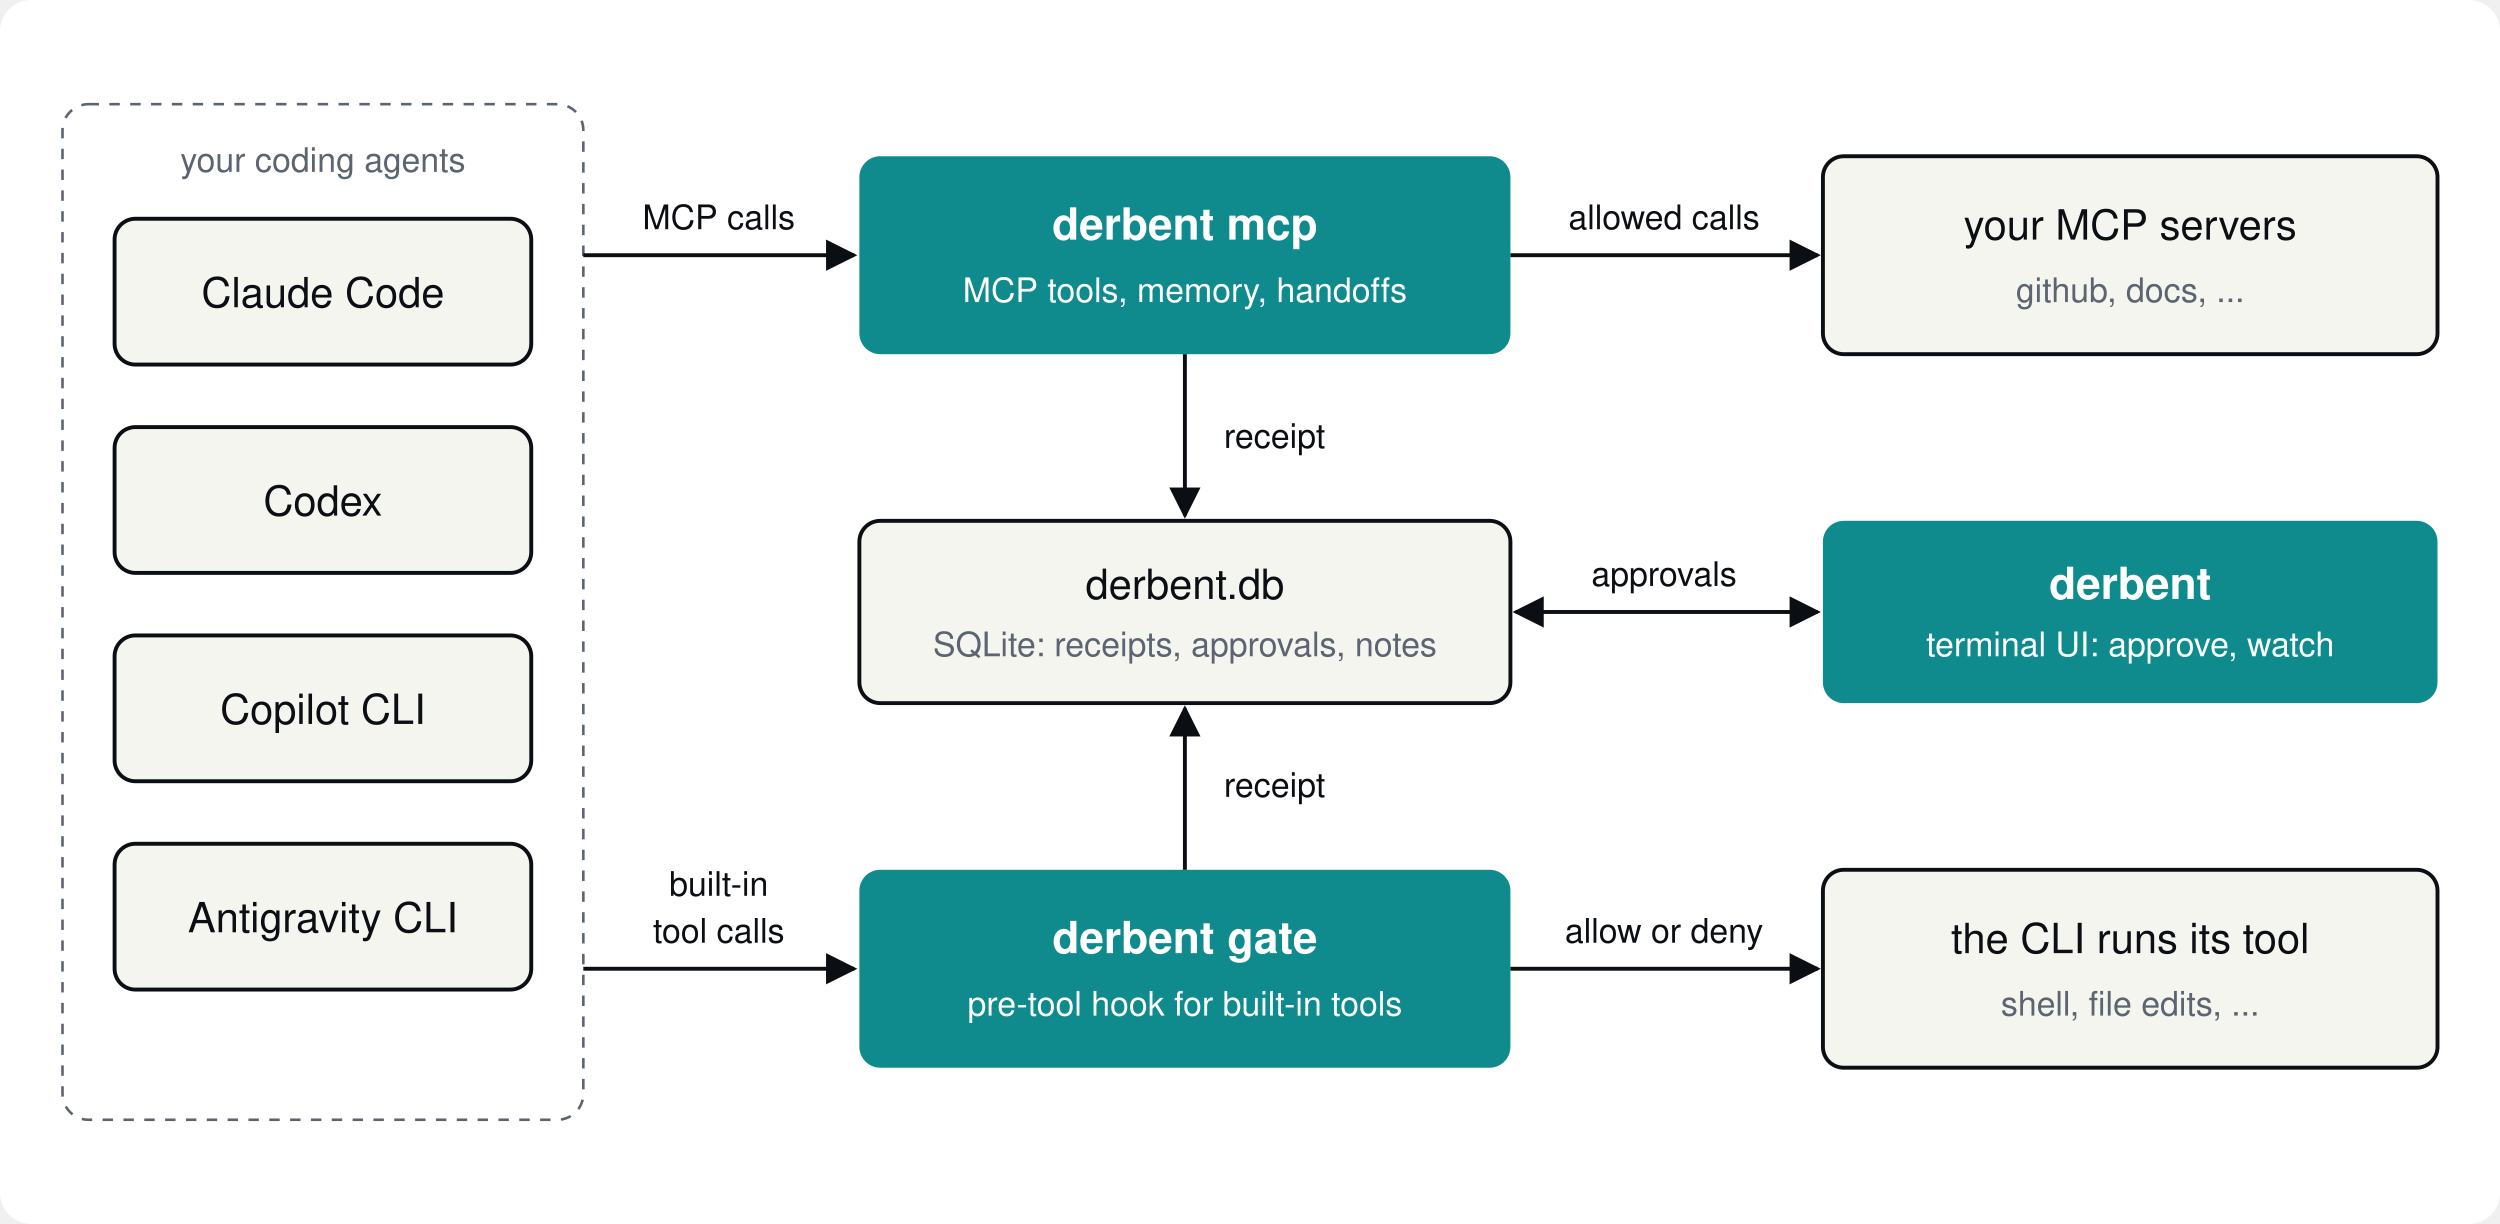
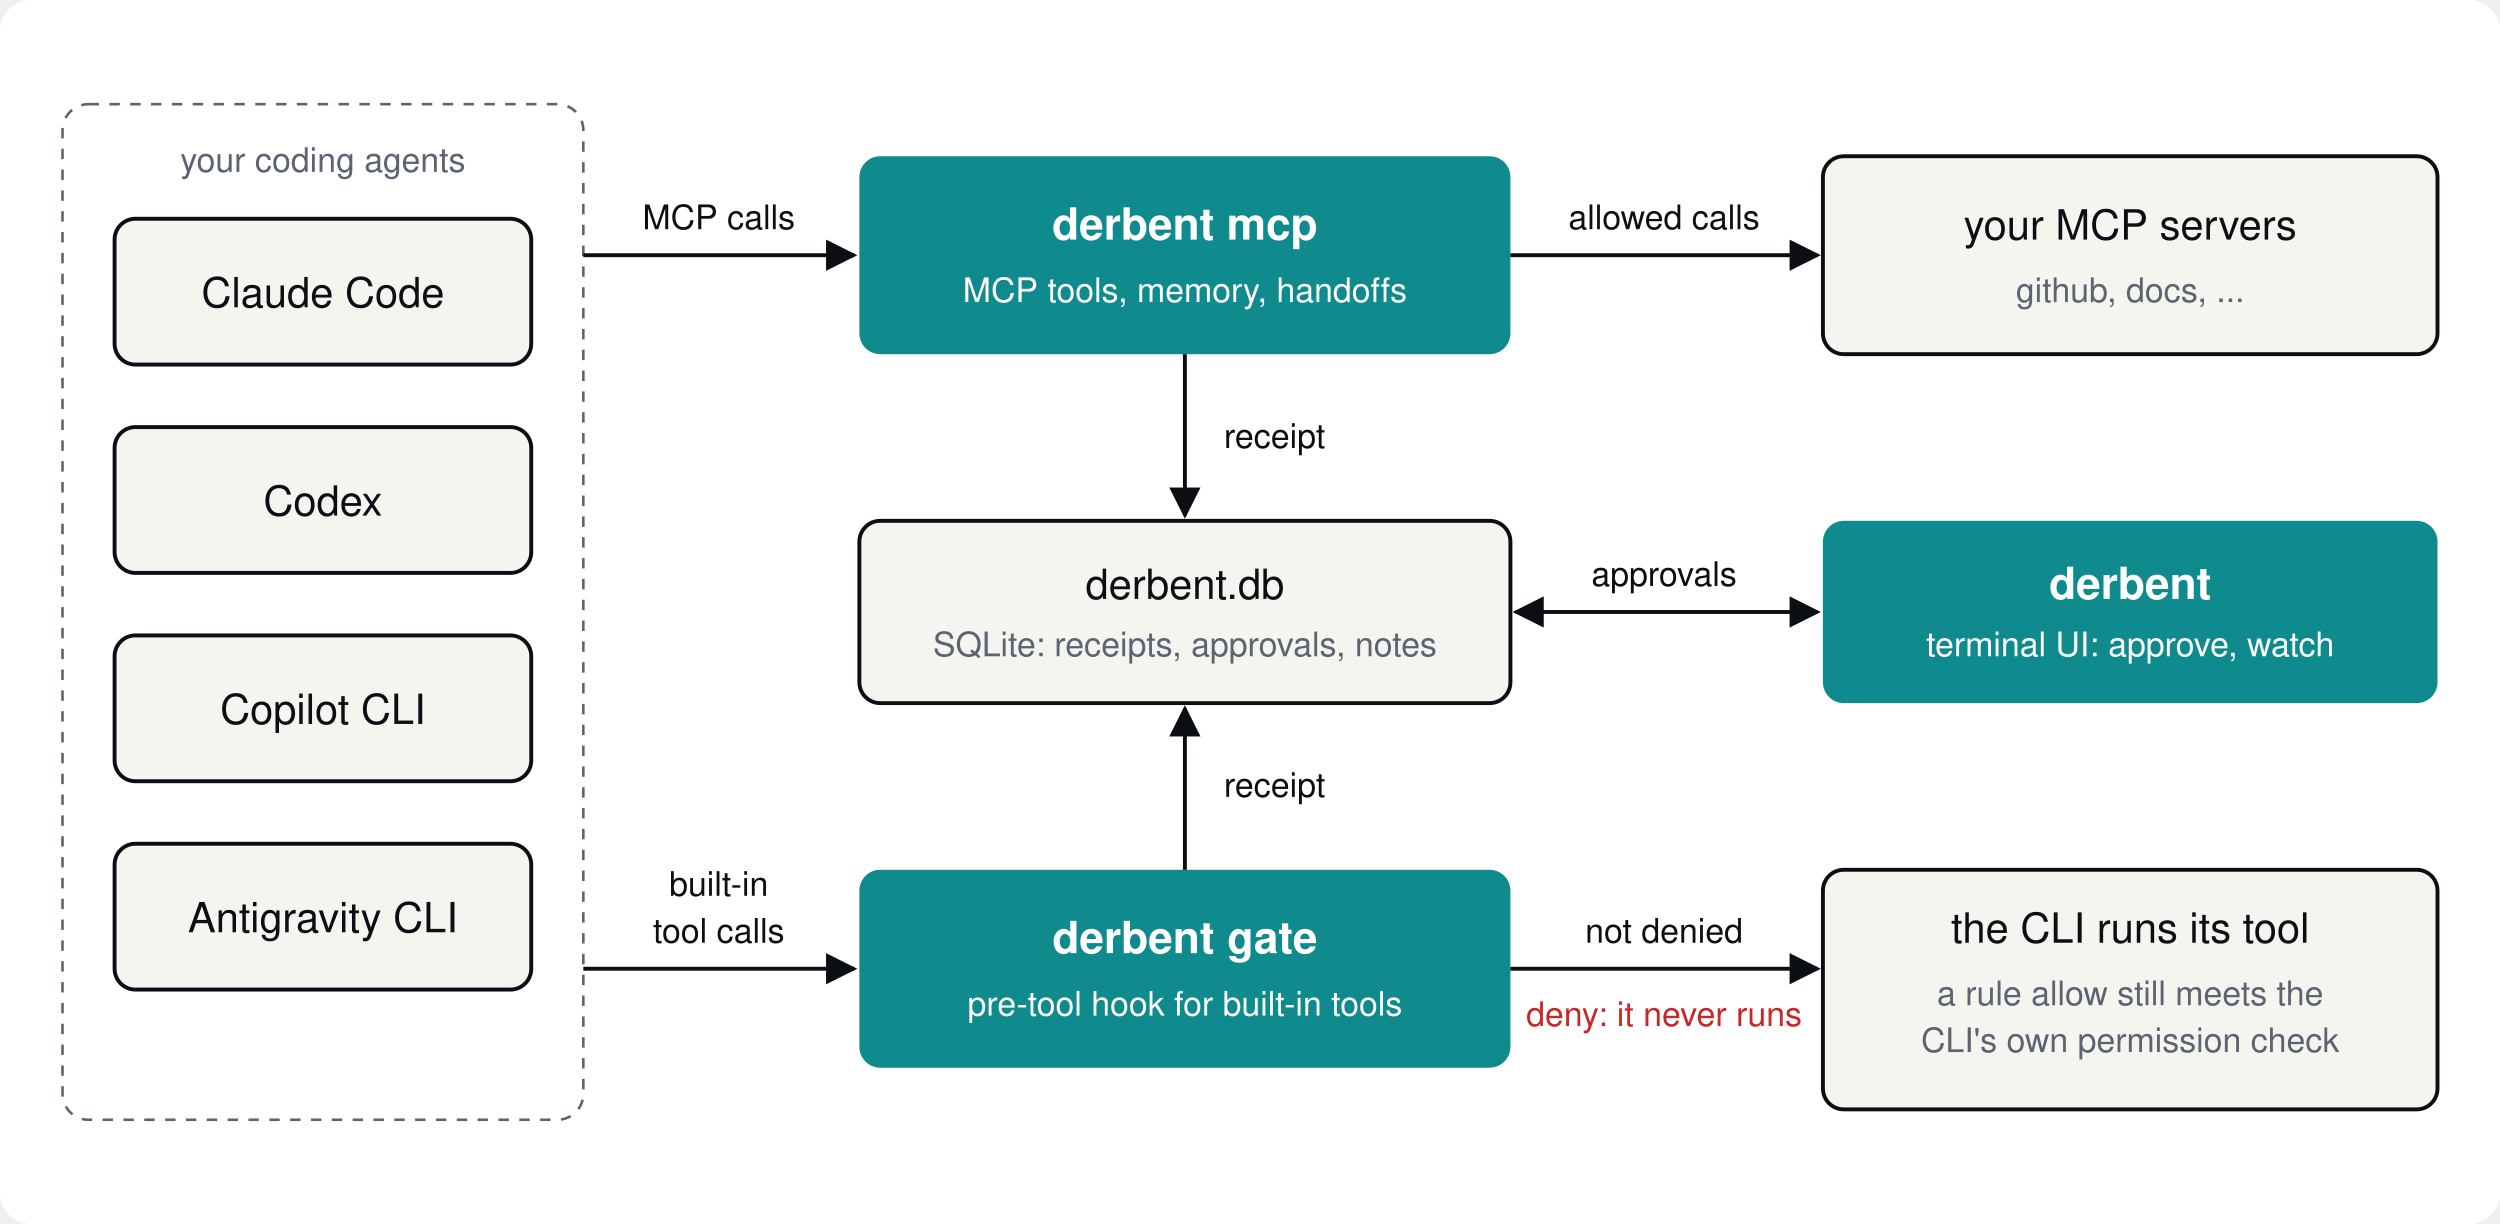
<svg xmlns="http://www.w3.org/2000/svg" width="960" height="470" viewBox="0 0 960 470" font-family="Segoe UI, Helvetica, Arial, sans-serif">
  <rect width="960" height="470" rx="12" fill="#FFFFFF" />
  <defs>
    <marker id="a" viewBox="0 0 10 10" refX="9" refY="5" markerWidth="8" markerHeight="8" orient="auto-start-reverse">
      <path d="M0 0 L10 5 L0 10 z" fill="#0B0F14" />
    </marker>
  </defs>
  <rect x="24" y="40" width="200" height="390" rx="10" fill="none" stroke="#5B6470" stroke-width="1" stroke-dasharray="4 4" />
  <text x="124" y="66" text-anchor="middle" font-size="13" fill="#5B6470">your coding agents</text>
  <g font-size="16" fill="#0B0F14" text-anchor="middle">
    <rect x="44" y="84" width="160" height="56" rx="8" fill="#F5F5F0" stroke="#0B0F14" stroke-width="1.5" />
    <text x="124" y="118">Claude Code</text>
    <rect x="44" y="164" width="160" height="56" rx="8" fill="#F5F5F0" stroke="#0B0F14" stroke-width="1.5" />
    <text x="124" y="198">Codex</text>
    <rect x="44" y="244" width="160" height="56" rx="8" fill="#F5F5F0" stroke="#0B0F14" stroke-width="1.5" />
    <text x="124" y="278">Copilot CLI</text>
    <rect x="44" y="324" width="160" height="56" rx="8" fill="#F5F5F0" stroke="#0B0F14" stroke-width="1.5" />
    <text x="124" y="358">Antigravity CLI</text>
  </g>
  <rect x="330" y="60" width="250" height="76" rx="8" fill="#0F8B8D" />
  <text x="455" y="92" text-anchor="middle" font-size="17" font-weight="600" fill="#FFFFFF">derbent mcp</text>
  <text x="455" y="116" text-anchor="middle" font-size="13" fill="#FFFFFF">MCP tools, memory, handoffs</text>
  <rect x="330" y="200" width="250" height="70" rx="8" fill="#F5F5F0" stroke="#0B0F14" stroke-width="1.5" />
  <text x="455" y="230" text-anchor="middle" font-size="16" fill="#0B0F14">derbent.db</text>
  <text x="455" y="252" text-anchor="middle" font-size="13" fill="#5B6470">SQLite: receipts, approvals, notes</text>
  <rect x="330" y="334" width="250" height="76" rx="8" fill="#0F8B8D" />
  <text x="455" y="366" text-anchor="middle" font-size="17" font-weight="600" fill="#FFFFFF">derbent gate</text>
  <text x="455" y="390" text-anchor="middle" font-size="13" fill="#FFFFFF">pre-tool hook for built-in tools</text>
  <rect x="700" y="60" width="236" height="76" rx="8" fill="#F5F5F0" stroke="#0B0F14" stroke-width="1.5" />
  <text x="818" y="92" text-anchor="middle" font-size="16" fill="#0B0F14">your MCP servers</text>
  <text x="818" y="116" text-anchor="middle" font-size="13" fill="#5B6470">github, docs, ...</text>
  <rect x="700" y="200" width="236" height="70" rx="8" fill="#0F8B8D" />
  <text x="818" y="230" text-anchor="middle" font-size="17" font-weight="600" fill="#FFFFFF">derbent</text>
  <text x="818" y="252" text-anchor="middle" font-size="13" fill="#FFFFFF">terminal UI: approve, watch</text>
-   <rect x="700" y="334" width="236" height="76" rx="8" fill="#F5F5F0" stroke="#0B0F14" stroke-width="1.5" />
-   <text x="818" y="366" text-anchor="middle" font-size="16" fill="#0B0F14">the CLI runs its tool</text>
-   <text x="818" y="390" text-anchor="middle" font-size="13" fill="#5B6470">shell, file edits, ...</text>
+   <rect x="700" y="334" width="236" height="92" rx="8" fill="#F5F5F0" stroke="#0B0F14" stroke-width="1.5" />
+   <text x="818" y="362" text-anchor="middle" font-size="16" fill="#0B0F14">the CLI runs its tool</text>
+   <text x="818" y="386" text-anchor="middle" font-size="13" fill="#5B6470">a rule allow still meets the</text>
+   <text x="818" y="404" text-anchor="middle" font-size="13" fill="#5B6470">CLI's own permission check</text>
  <g stroke="#0B0F14" stroke-width="1.5" fill="none">
    <line x1="224" y1="98" x2="328" y2="98" marker-end="url(#a)" />
    <line x1="224" y1="372" x2="328" y2="372" marker-end="url(#a)" />
    <line x1="580" y1="98" x2="698" y2="98" marker-end="url(#a)" />
    <line x1="580" y1="372" x2="698" y2="372" marker-end="url(#a)" />
    <line x1="455" y1="136" x2="455" y2="198" marker-end="url(#a)" />
    <line x1="455" y1="334" x2="455" y2="272" marker-end="url(#a)" />
    <line x1="582" y1="235" x2="698" y2="235" marker-start="url(#a)" marker-end="url(#a)" />
  </g>
  <g font-size="13" fill="#0B0F14" text-anchor="middle">
    <text x="276" y="88">MCP calls</text>
    <text x="276" y="344">built-in</text>
    <text x="276" y="362">tool calls</text>
    <text x="639" y="88">allowed calls</text>
-     <text x="639" y="362">allow or deny</text>
+     <text x="639" y="362">not denied</text>
+     <text x="639" y="394" fill="#C62828">deny: it never runs</text>
    <text x="639" y="225">approvals</text>
    <text x="470" y="172" text-anchor="start">receipt</text>
    <text x="470" y="306" text-anchor="start">receipt</text>
  </g>
</svg>
